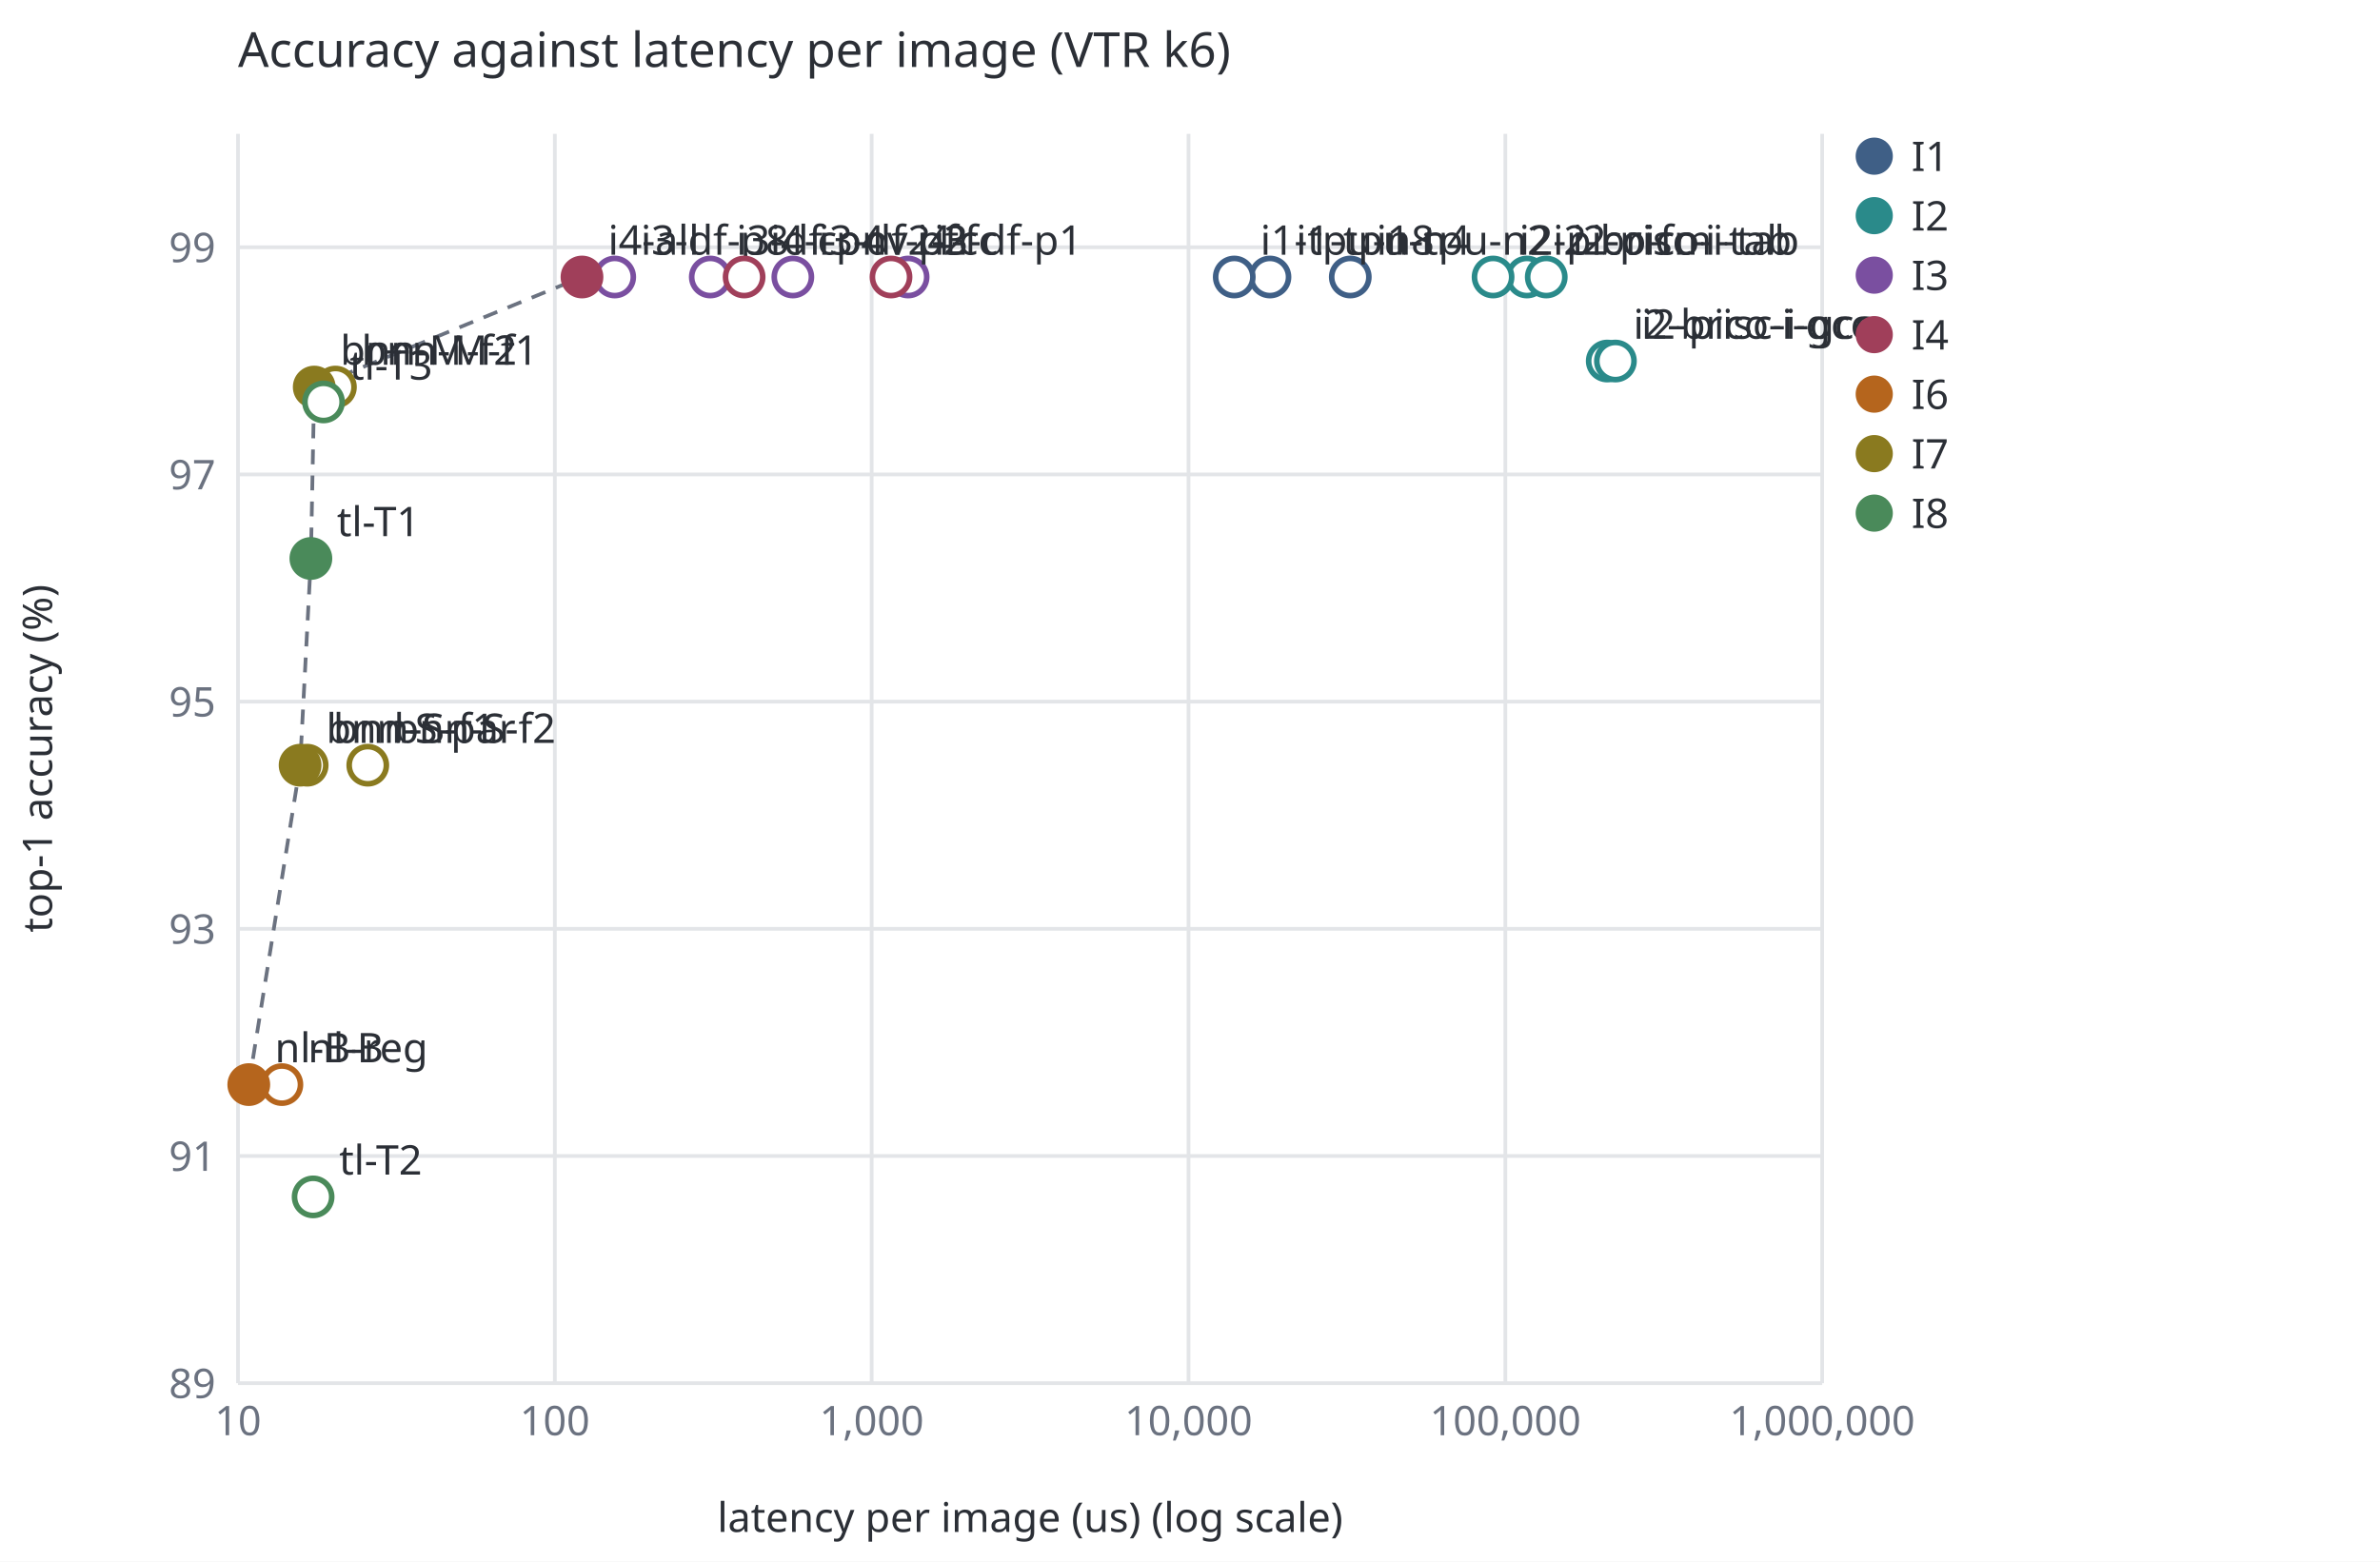
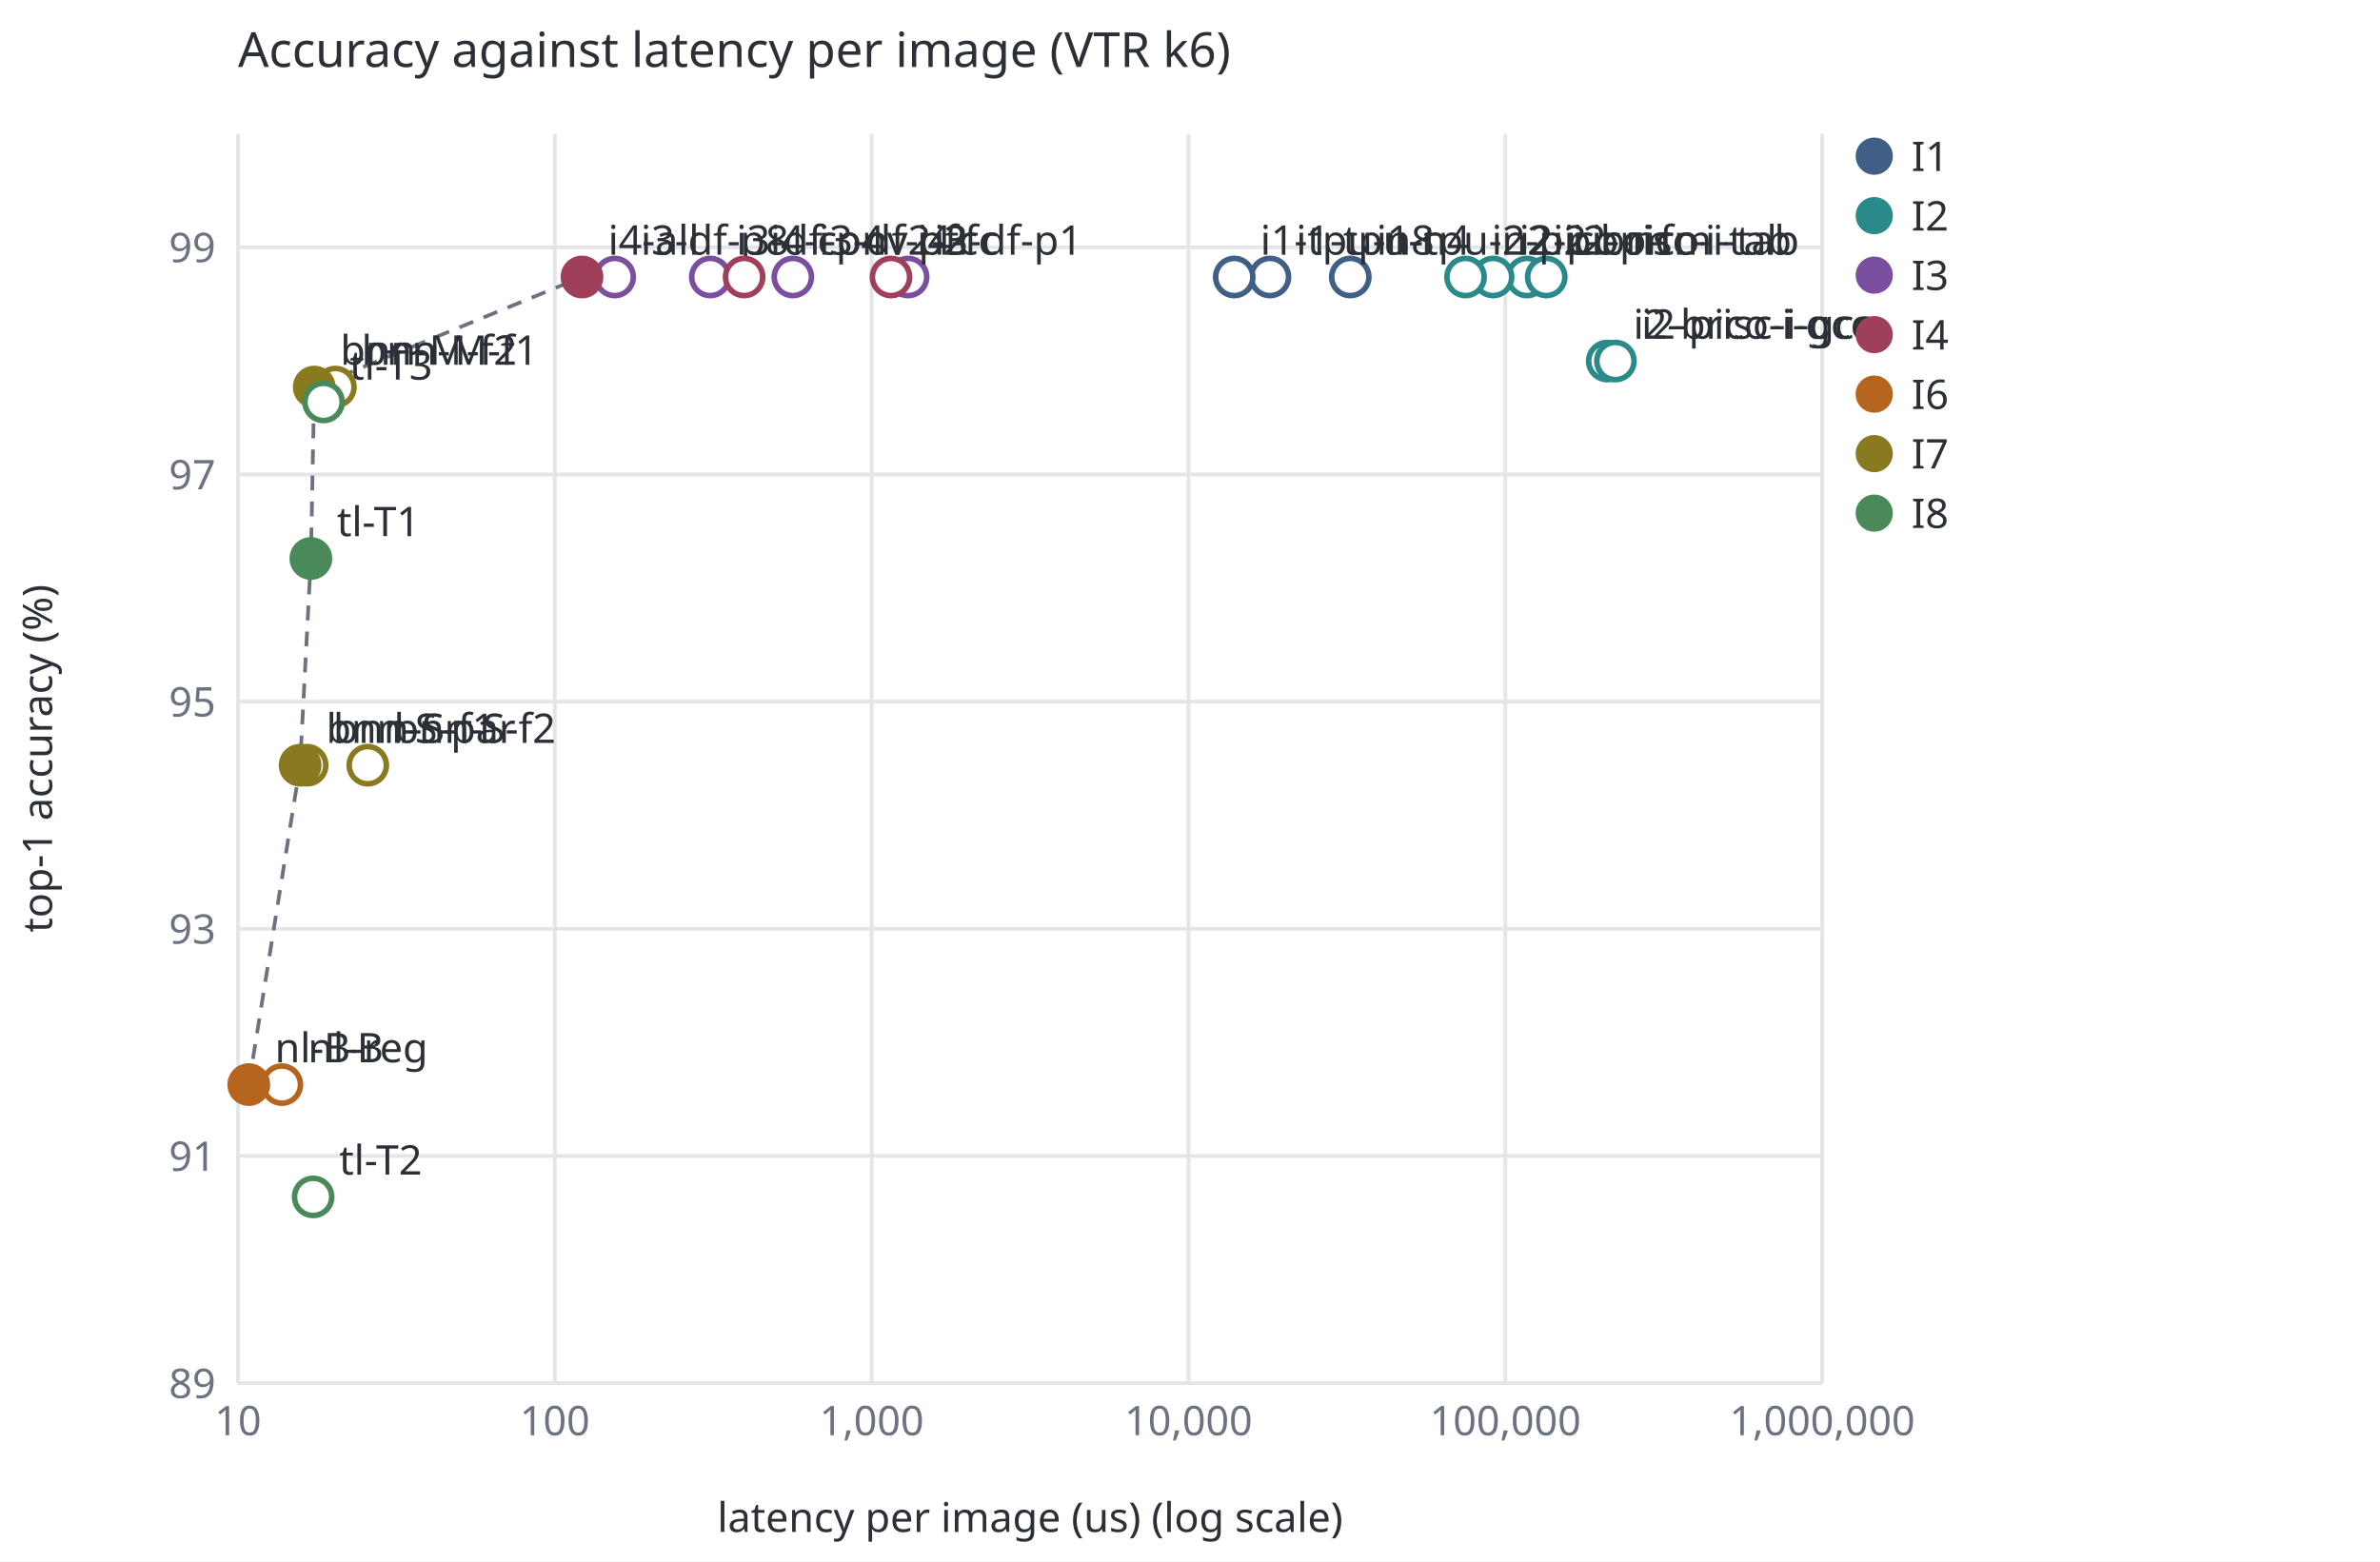
<svg xmlns="http://www.w3.org/2000/svg" viewBox="0 0 640 420" role="img" aria-label="Accuracy against latency per image (VTR k6)" font-family="sans-serif" font-size="11">
  <rect width="640" height="420" fill="#ffffff" />
  <text x="64" y="18" font-size="13" fill="#2b2f36">Accuracy against latency per image (VTR k6)</text>
  <line x1="64.0" x2="64.0" y1="36" y2="372" stroke="#e3e5e8" />
  <text x="64.0" y="386" text-anchor="middle" fill="#6b7280">10</text>
  <line x1="149.2" x2="149.2" y1="36" y2="372" stroke="#e3e5e8" />
  <text x="149.2" y="386" text-anchor="middle" fill="#6b7280">100</text>
  <line x1="234.4" x2="234.4" y1="36" y2="372" stroke="#e3e5e8" />
  <text x="234.4" y="386" text-anchor="middle" fill="#6b7280">1,000</text>
  <line x1="319.6" x2="319.6" y1="36" y2="372" stroke="#e3e5e8" />
  <text x="319.6" y="386" text-anchor="middle" fill="#6b7280">10,000</text>
  <line x1="404.8" x2="404.8" y1="36" y2="372" stroke="#e3e5e8" />
  <text x="404.8" y="386" text-anchor="middle" fill="#6b7280">100,000</text>
  <line x1="490.0" x2="490.0" y1="36" y2="372" stroke="#e3e5e8" />
  <text x="490.0" y="386" text-anchor="middle" fill="#6b7280">1,000,000</text>
  <line x1="64" x2="490" y1="372.0" y2="372.0" stroke="#e3e5e8" />
  <text x="58" y="376.0" text-anchor="end" fill="#6b7280">89</text>
  <line x1="64" x2="490" y1="310.9" y2="310.9" stroke="#e3e5e8" />
  <text x="58" y="314.9" text-anchor="end" fill="#6b7280">91</text>
  <line x1="64" x2="490" y1="249.8" y2="249.8" stroke="#e3e5e8" />
  <text x="58" y="253.8" text-anchor="end" fill="#6b7280">93</text>
  <line x1="64" x2="490" y1="188.7" y2="188.7" stroke="#e3e5e8" />
  <text x="58" y="192.7" text-anchor="end" fill="#6b7280">95</text>
  <line x1="64" x2="490" y1="127.6" y2="127.6" stroke="#e3e5e8" />
  <text x="58" y="131.6" text-anchor="end" fill="#6b7280">97</text>
  <line x1="64" x2="490" y1="66.5" y2="66.5" stroke="#e3e5e8" />
  <text x="58" y="70.5" text-anchor="end" fill="#6b7280">99</text>
  <text x="277" y="412" text-anchor="middle" fill="#2b2f36">latency per image (us) (log scale)</text>
  <text transform="translate(14 204) rotate(-90)" text-anchor="middle" fill="#2b2f36">top-1 accuracy (%)</text>
  <polyline points="66.9,291.7 80.7,205.8 83.6,150.2 84.5,104.1 156.5,74.5" fill="none" stroke="#6b7280" stroke-dasharray="4 3" />
  <g>
    <circle cx="90.2" cy="104.1" r="5" fill="#ffffff" stroke="#8a7a1f" stroke-width="1.5" />
    <text x="97.2" y="98.1" fill="#2b2f36">bnn-M-f1</text>
  </g>
  <g>
    <circle cx="84.5" cy="104.1" r="5" fill="#8a7a1f" stroke="#8a7a1f" stroke-width="1.5" />
    <text x="91.5" y="98.1" fill="#2b2f36">bnn-M-f2</text>
  </g>
  <g>
    <circle cx="82.6" cy="205.8" r="5" fill="#ffffff" stroke="#8a7a1f" stroke-width="1.5" />
    <text x="89.6" y="199.8" fill="#2b2f36">bnn-S-f1</text>
  </g>
  <g>
    <circle cx="98.9" cy="205.8" r="5" fill="#ffffff" stroke="#8a7a1f" stroke-width="1.5" />
    <text x="105.9" y="199.8" fill="#2b2f36">bnn-S-f2</text>
  </g>
  <g>
    <circle cx="80.7" cy="205.8" r="5" fill="#8a7a1f" stroke="#8a7a1f" stroke-width="1.5" />
    <text x="87.7" y="199.8" fill="#2b2f36">bnn-S-par</text>
  </g>
  <g>
    <circle cx="363.1" cy="74.5" r="5" fill="#ffffff" stroke="#3f5f86" stroke-width="1.5" />
    <text x="370.1" y="68.5" fill="#2b2f36">i1-tpu-n2</text>
  </g>
  <g>
    <circle cx="341.5" cy="74.5" r="5" fill="#ffffff" stroke="#3f5f86" stroke-width="1.5" />
    <text x="348.5" y="68.5" fill="#2b2f36">i1-tpu-n4</text>
  </g>
  <g>
    <circle cx="331.9" cy="74.5" r="5" fill="#ffffff" stroke="#3f5f86" stroke-width="1.5" />
    <text x="338.9" y="68.5" fill="#2b2f36">i1-tpu-n8</text>
  </g>
  <g>
    <circle cx="432.2" cy="97.1" r="5" fill="#ffffff" stroke="#2a8a8a" stroke-width="1.5" />
    <text x="439.2" y="91.1" fill="#2b2f36">i2-brisc-i-gcc</text>
  </g>
  <g>
    <circle cx="410.6" cy="74.5" r="5" fill="#ffffff" stroke="#2a8a8a" stroke-width="1.5" />
    <text x="417.6" y="68.5" fill="#2b2f36">i2-brisc-i-tab</text>
  </g>
  <g>
    <circle cx="401.5" cy="74.5" r="5" fill="#ffffff" stroke="#2a8a8a" stroke-width="1.5" />
    <text x="408.5" y="68.5" fill="#2b2f36">i2-pico-fm</text>
  </g>
  <g>
    <circle cx="434.4" cy="97.1" r="5" fill="#ffffff" stroke="#2a8a8a" stroke-width="1.5" />
    <text x="441.4" y="91.1" fill="#2b2f36">i2-pico-i-gcc</text>
  </g>
  <g>
    <circle cx="415.8" cy="74.5" r="5" fill="#ffffff" stroke="#2a8a8a" stroke-width="1.5" />
    <text x="422.8" y="68.5" fill="#2b2f36">i2-pico-i-tab</text>
  </g>
  <g>
+     <circle cx="394.1" cy="74.5" r="5" fill="#ffffff" stroke="#2a8a8a" stroke-width="1.5" />
+     <text x="401.1" y="68.5" fill="#2b2f36">i2-pico-m</text>
+   </g>
+   <g>
    <circle cx="244.2" cy="74.5" r="5" fill="#ffffff" stroke="#7a4fa0" stroke-width="1.5" />
    <text x="251.2" y="68.5" fill="#2b2f36">i3-df-p1</text>
  </g>
  <g>
    <circle cx="213.2" cy="74.5" r="5" fill="#ffffff" stroke="#7a4fa0" stroke-width="1.5" />
    <text x="220.2" y="68.5" fill="#2b2f36">i3-df-p2</text>
  </g>
  <g>
    <circle cx="191.0" cy="74.5" r="5" fill="#ffffff" stroke="#7a4fa0" stroke-width="1.5" />
    <text x="198.0" y="68.5" fill="#2b2f36">i3-df-p4</text>
  </g>
  <g>
    <circle cx="165.3" cy="74.5" r="5" fill="#ffffff" stroke="#7a4fa0" stroke-width="1.5" />
    <text x="172.3" y="68.5" fill="#2b2f36">i3-df-p8</text>
  </g>
  <g>
    <circle cx="156.5" cy="74.5" r="5" fill="#a03f5a" stroke="#a03f5a" stroke-width="1.5" />
    <text x="163.5" y="68.5" fill="#2b2f36">i4-all</text>
  </g>
  <g>
    <circle cx="200.1" cy="74.5" r="5" fill="#ffffff" stroke="#a03f5a" stroke-width="1.5" />
    <text x="207.1" y="68.5" fill="#2b2f36">i4-conv2-fc</text>
  </g>
  <g>
    <circle cx="239.6" cy="74.5" r="5" fill="#ffffff" stroke="#a03f5a" stroke-width="1.5" />
    <text x="246.6" y="68.5" fill="#2b2f36">i4-fc</text>
  </g>
  <g>
    <circle cx="75.8" cy="291.7" r="5" fill="#ffffff" stroke="#b5651d" stroke-width="1.5" />
    <text x="82.8" y="285.7" fill="#2b2f36">nl-B</text>
  </g>
  <g>
    <circle cx="66.9" cy="291.7" r="5" fill="#b5651d" stroke="#b5651d" stroke-width="1.5" />
    <text x="73.9" y="285.7" fill="#2b2f36">nl-B-reg</text>
  </g>
  <g>
    <circle cx="83.6" cy="150.2" r="5" fill="#4a8a5a" stroke="#4a8a5a" stroke-width="1.5" />
    <text x="90.6" y="144.2" fill="#2b2f36">tl-T1</text>
  </g>
  <g>
    <circle cx="84.2" cy="321.9" r="5" fill="#ffffff" stroke="#4a8a5a" stroke-width="1.5" />
    <text x="91.2" y="315.9" fill="#2b2f36">tl-T2</text>
  </g>
  <g>
    <circle cx="87.0" cy="108.1" r="5" fill="#ffffff" stroke="#4a8a5a" stroke-width="1.5" />
    <text x="94.0" y="102.1" fill="#2b2f36">tl-T3</text>
  </g>
  <circle cx="504" cy="42" r="5" fill="#3f5f86" />
  <text x="514" y="46" fill="#2b2f36">I1</text>
  <circle cx="504" cy="58" r="5" fill="#2a8a8a" />
  <text x="514" y="62" fill="#2b2f36">I2</text>
  <circle cx="504" cy="74" r="5" fill="#7a4fa0" />
  <text x="514" y="78" fill="#2b2f36">I3</text>
  <circle cx="504" cy="90" r="5" fill="#a03f5a" />
  <text x="514" y="94" fill="#2b2f36">I4</text>
  <circle cx="504" cy="106" r="5" fill="#b5651d" />
  <text x="514" y="110" fill="#2b2f36">I6</text>
  <circle cx="504" cy="122" r="5" fill="#8a7a1f" />
  <text x="514" y="126" fill="#2b2f36">I7</text>
  <circle cx="504" cy="138" r="5" fill="#4a8a5a" />
  <text x="514" y="142" fill="#2b2f36">I8</text>
</svg>
